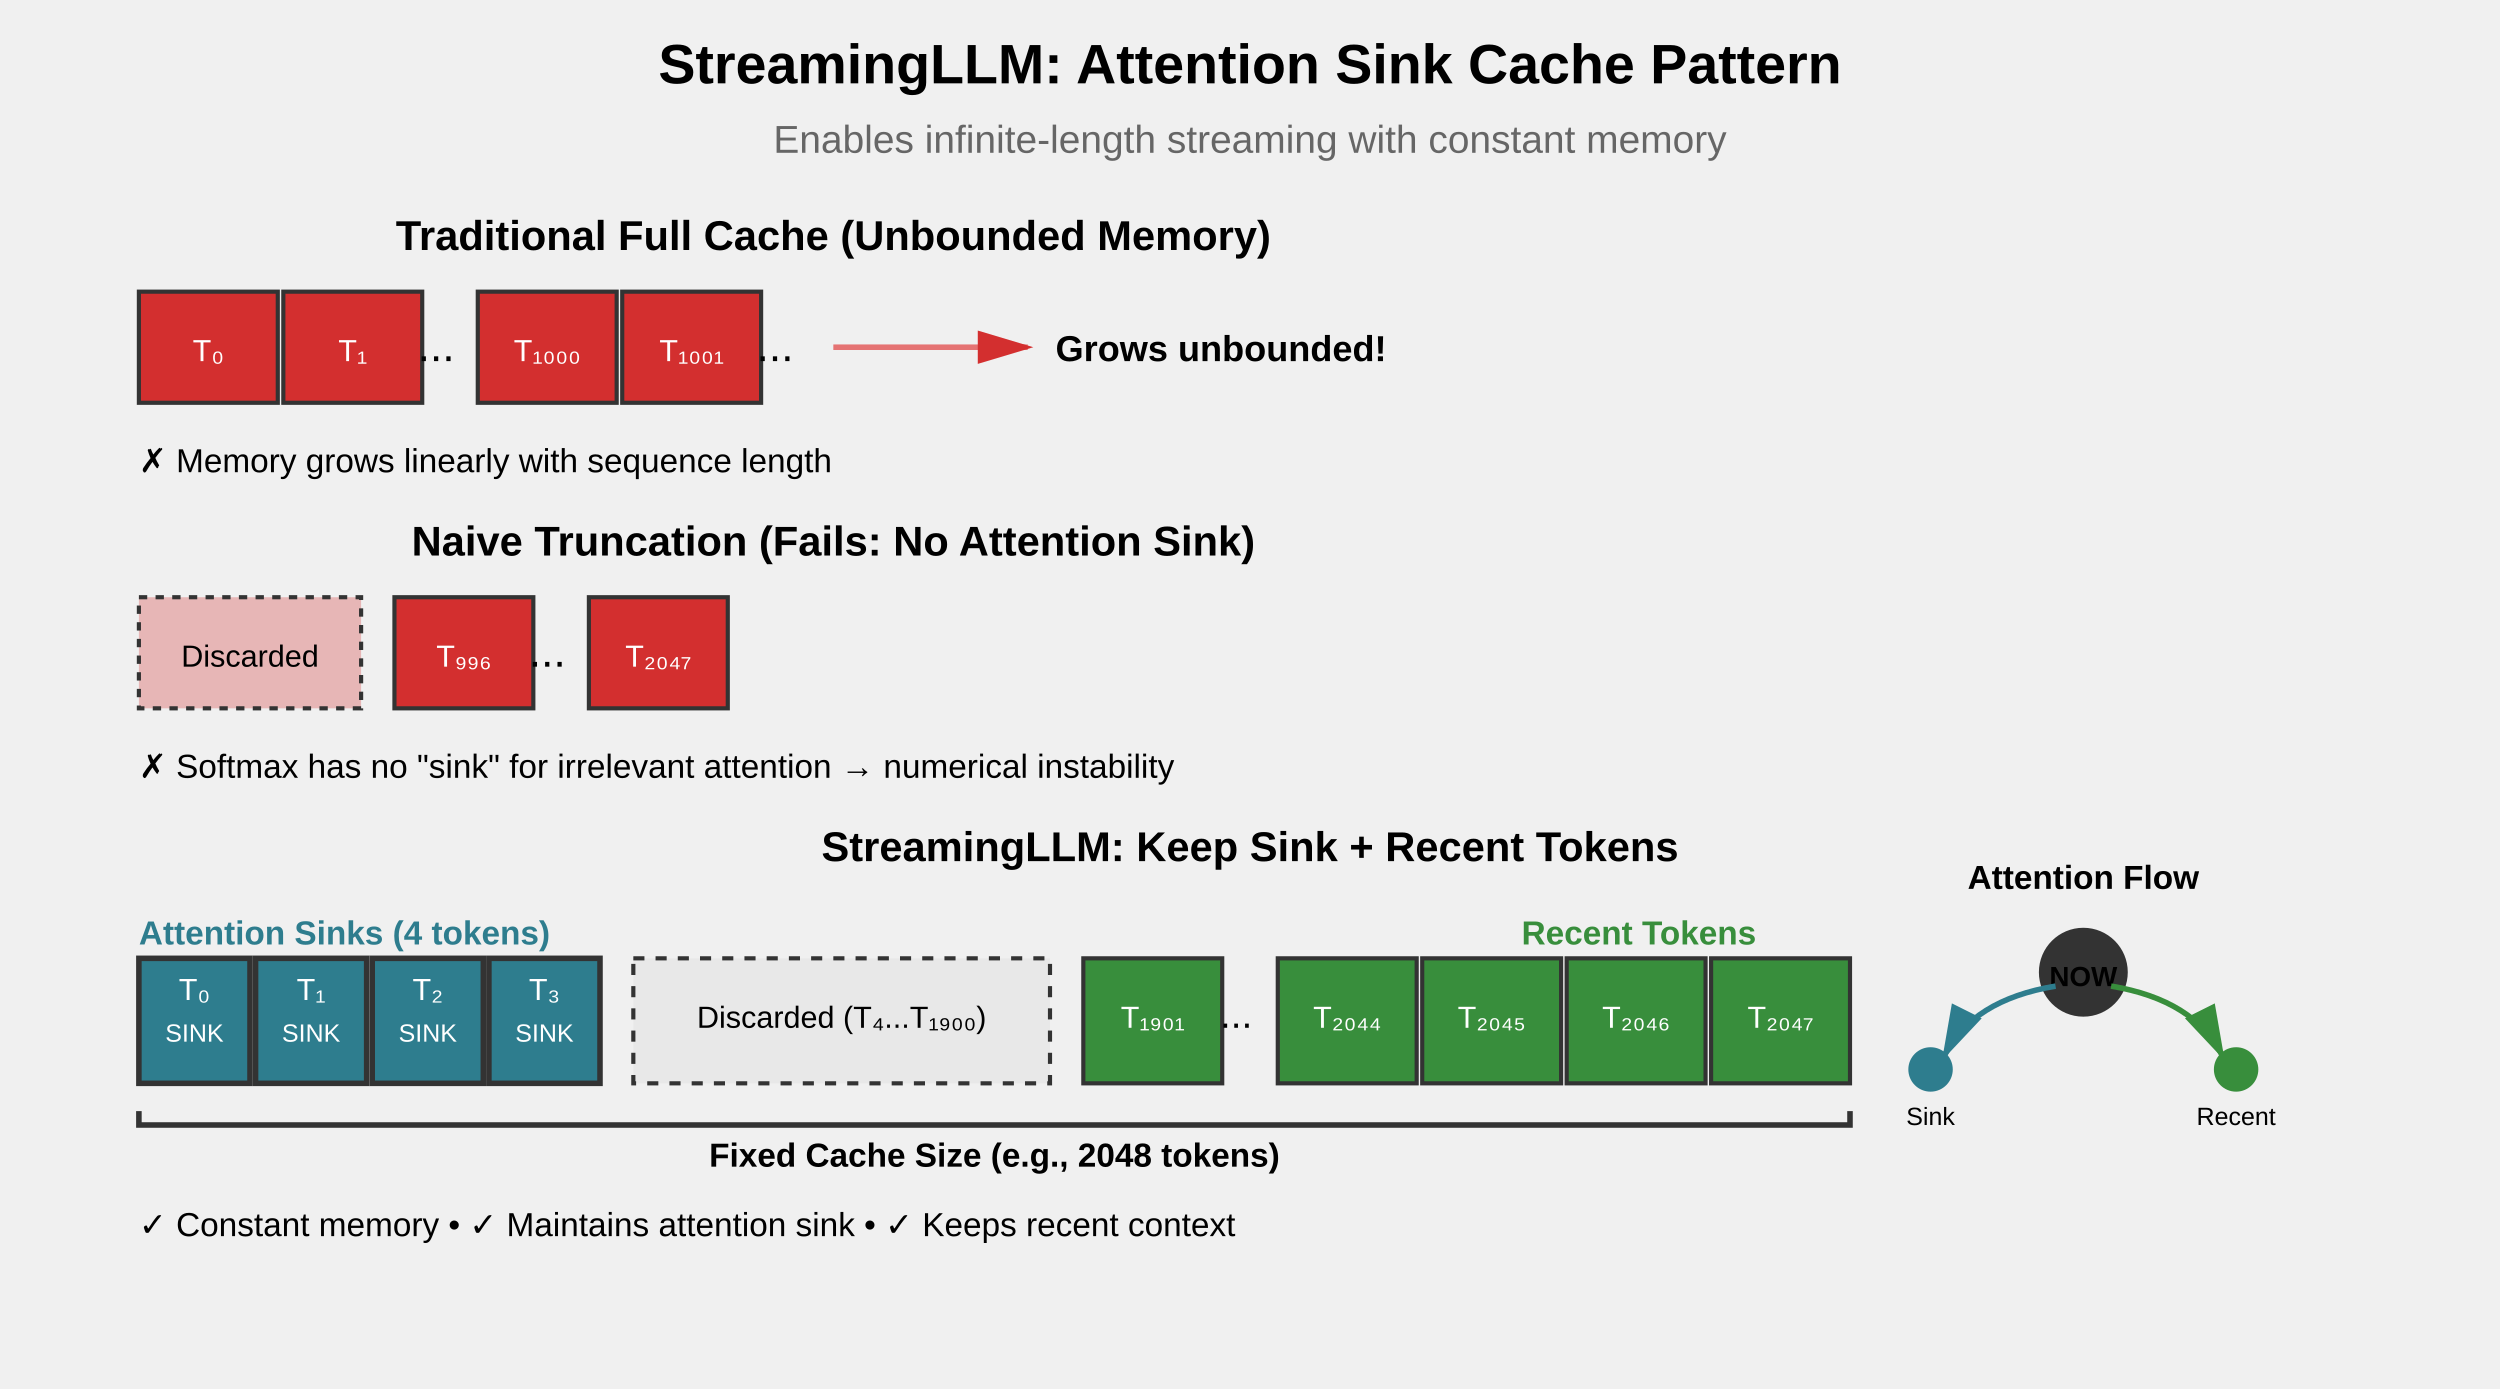
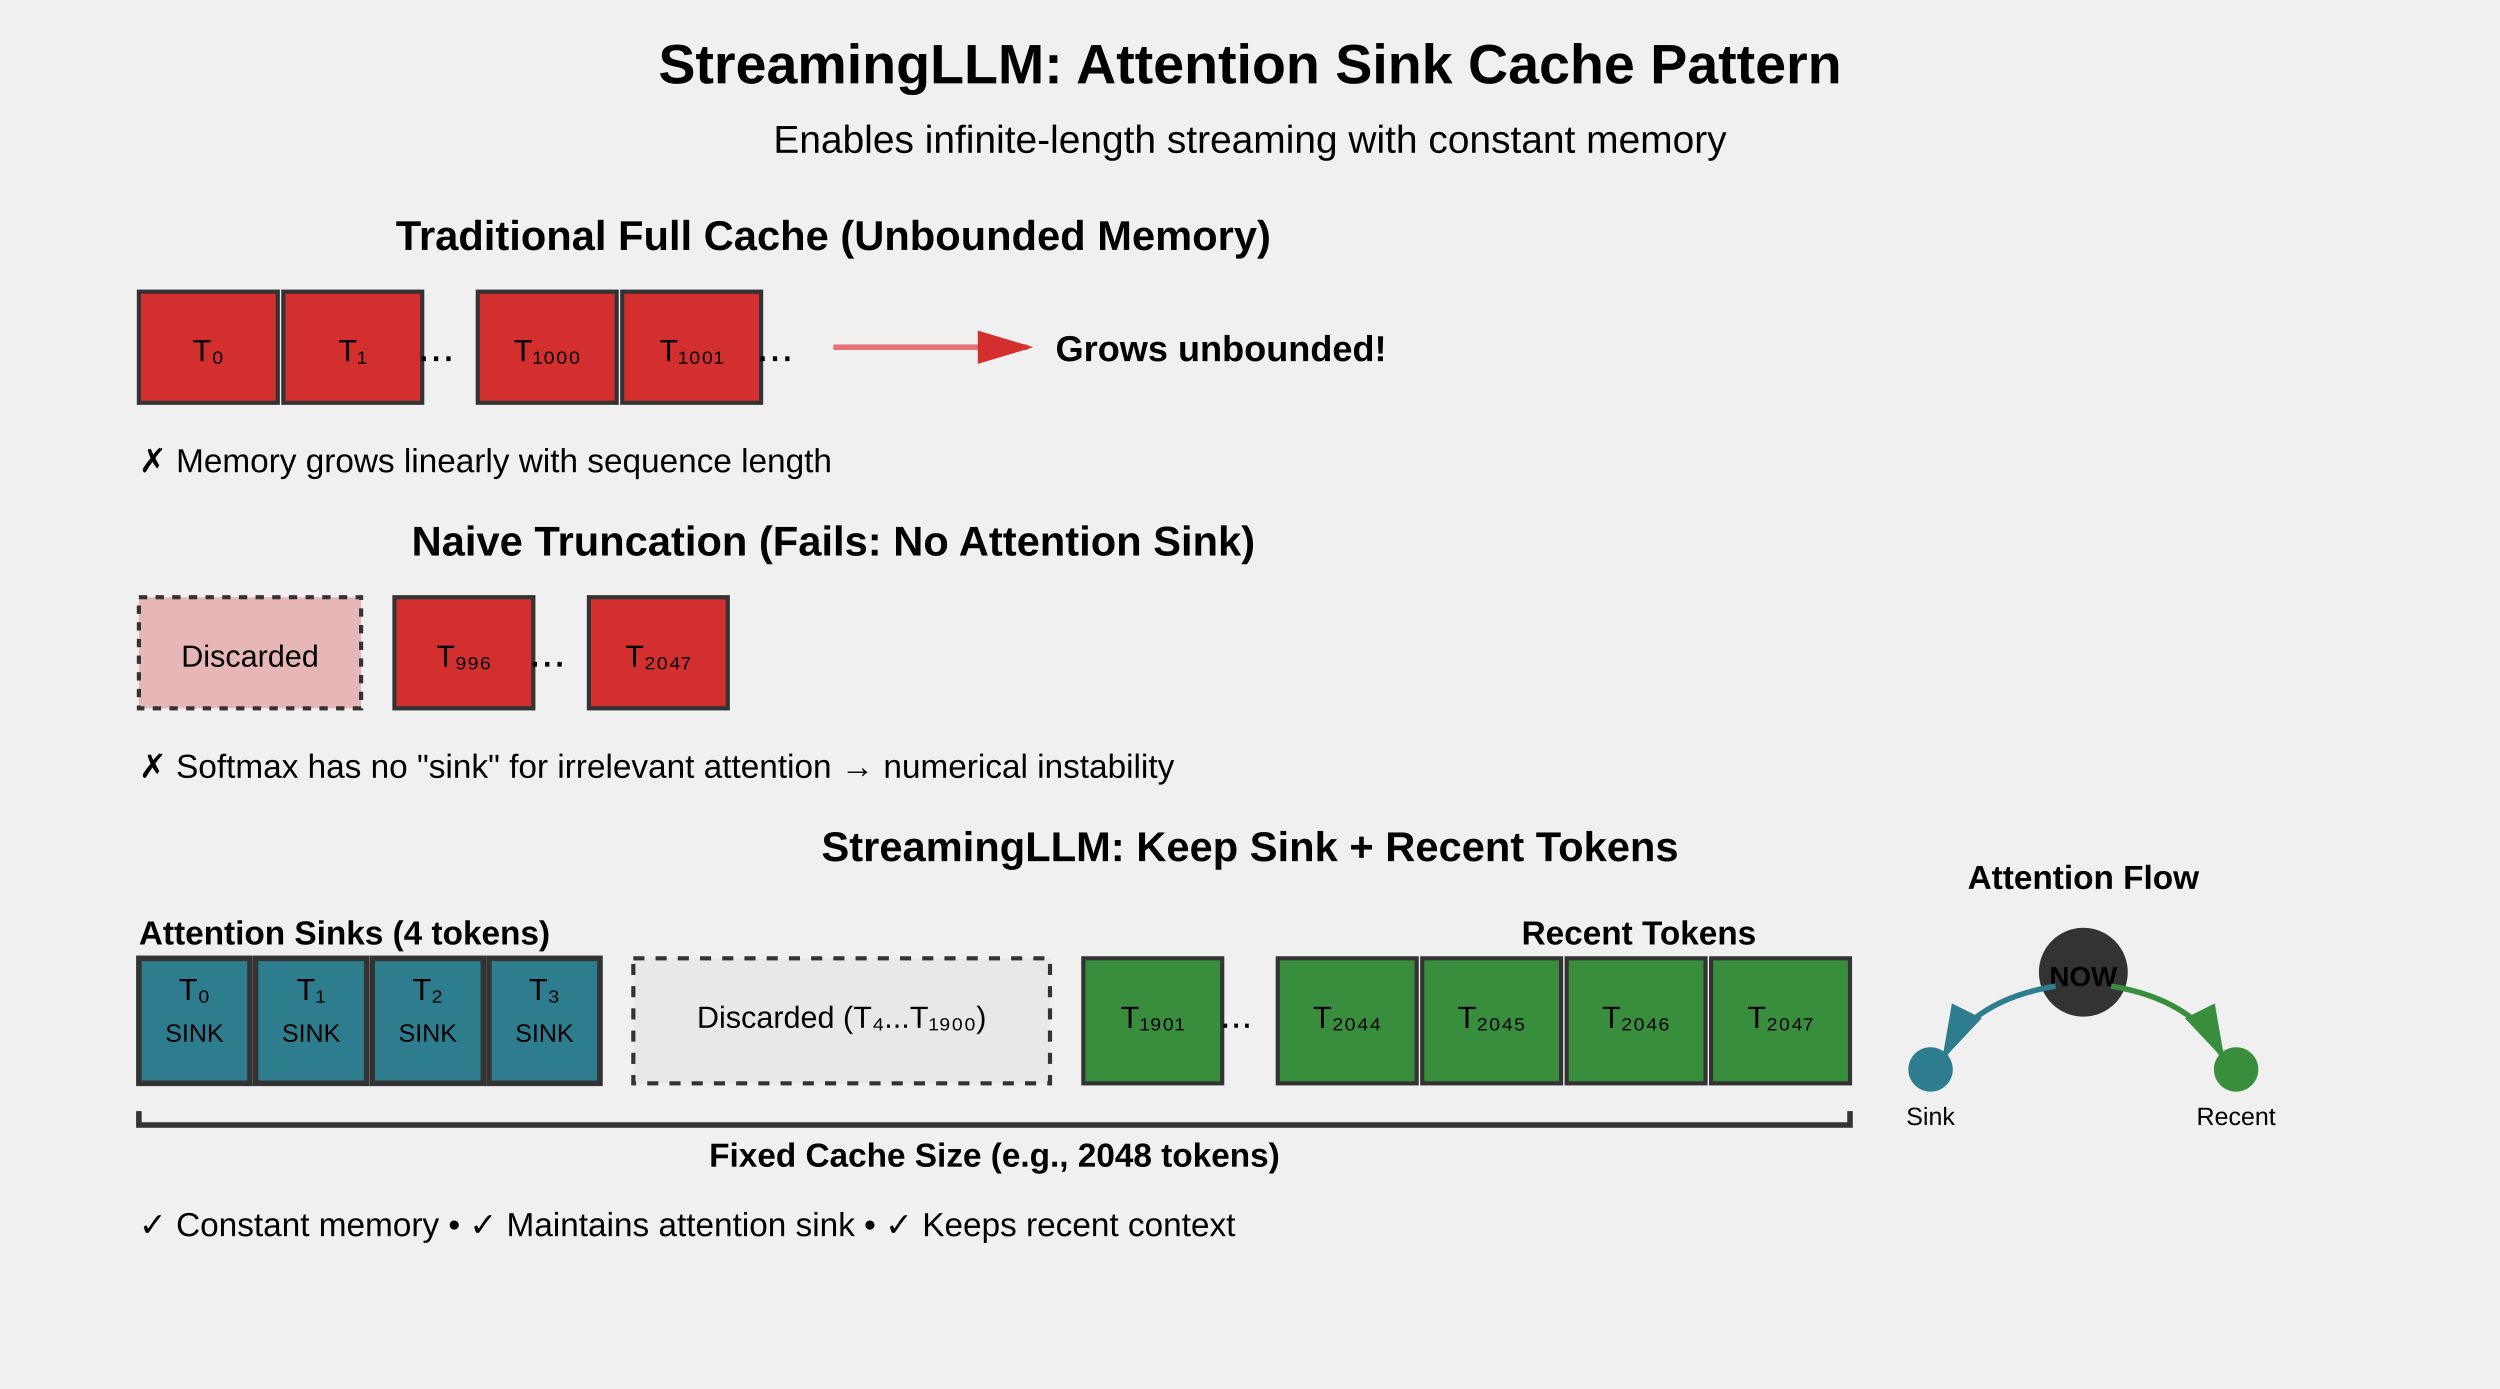
<svg xmlns="http://www.w3.org/2000/svg" viewBox="0 0 900 500">
  <style>
    /* Light mode (default) */
    text { fill: #000000; }
    .axis-text { fill: #000000; }
    .label-text { fill: #666666; }
    line[stroke="#333"] { stroke: #333333; }

    /* Dark mode */
    @media (prefers-color-scheme: dark) {
      text { fill: #ffffff; }
      .axis-text { fill: #ffffff; }
      .label-text { fill: #cccccc; }
      line[stroke="#333"] { stroke: #cccccc; }

      /* Override dark inline text colors */
      text[fill="#000"],
      text[fill="#000000"],
      text[fill="#333"],
      text[fill="#666"] {
        fill: #ffffff;
      }

      /* Keep white text white in dark mode (for colored backgrounds) */
      text[fill="#fff"],
      text[fill="#ffffff"],
      text[fill="white"] {
        fill: #ffffff;
      }

      /* Keep colored text readable in dark mode */
      text[fill="#E57373"] { fill: #ef5350; }
      text[fill="#81C784"] { fill: #66bb6a; }
      text[fill="#FFB74D"] { fill: #ffa726; }
      text[fill="#4A90A4"] { fill: #4fc3f7; }

      /* Darken colored backgrounds for contrast with white text */
      rect[fill="#2E7D8E"] { fill: #1d4f5c; }
      rect[fill="#388E3C"] { fill: #2c6b2f; }
      rect[fill="#D32F2F"] { fill: #8b1f1f; }
      circle[fill="#2E7D8E"] { fill: #1d4f5c; }
      circle[fill="#388E3C"] { fill: #2c6b2f; }
    }
  </style>
  <text x="450" y="30" font-family="Arial, sans-serif" font-size="20" font-weight="bold" fill="#333" text-anchor="middle">
    StreamingLLM: Attention Sink Cache Pattern
  </text>
-   <text x="450" y="55" font-family="Arial, sans-serif" font-size="14" style="fill: #666 !important;" text-anchor="middle">
+   <text x="450" y="55" font-family="Arial, sans-serif" font-size="14" text-anchor="middle">
    Enables infinite-length streaming with constant memory
  </text>
  <g transform="translate(50, 90)">
    <text x="250" y="0" font-family="Arial, sans-serif" font-size="15" font-weight="bold" fill="#333" text-anchor="middle">
      Traditional Full Cache (Unbounded Memory)
    </text>
    <rect x="0" y="15" width="50" height="40" fill="#D32F2F" stroke="#333" stroke-width="1.5" />
-     <text x="25" y="40" font-family="Arial, sans-serif" font-size="11" style="fill: #fff !important;" text-anchor="middle">T₀</text>
+     <text x="25" y="40" font-family="Arial, sans-serif" font-size="11" text-anchor="middle">T₀</text>
    <rect x="52" y="15" width="50" height="40" fill="#D32F2F" stroke="#333" stroke-width="1.5" />
-     <text x="77" y="40" font-family="Arial, sans-serif" font-size="11" style="fill: #fff !important;" text-anchor="middle">T₁</text>
+     <text x="77" y="40" font-family="Arial, sans-serif" font-size="11" text-anchor="middle">T₁</text>
    <text x="107" y="40" font-family="Arial, sans-serif" font-size="16" fill="#333" text-anchor="middle">...</text>
    <rect x="122" y="15" width="50" height="40" fill="#D32F2F" stroke="#333" stroke-width="1.5" />
-     <text x="147" y="40" font-family="Arial, sans-serif" font-size="11" style="fill: #fff !important;" text-anchor="middle">T₁₀₀₀</text>
+     <text x="147" y="40" font-family="Arial, sans-serif" font-size="11" text-anchor="middle">T₁₀₀₀</text>
    <rect x="174" y="15" width="50" height="40" fill="#D32F2F" stroke="#333" stroke-width="1.5" />
-     <text x="199" y="40" font-family="Arial, sans-serif" font-size="11" style="fill: #fff !important;" text-anchor="middle">T₁₀₀₁</text>
+     <text x="199" y="40" font-family="Arial, sans-serif" font-size="11" text-anchor="middle">T₁₀₀₁</text>
    <text x="229" y="40" font-family="Arial, sans-serif" font-size="16" fill="#333" text-anchor="middle">...</text>
    <path d="M 250 35 L 320 35" fill="none" stroke="#E57373" stroke-width="2" marker-end="url(#arrowhead-red)" />
    <text x="330" y="40" font-family="Arial, sans-serif" font-size="13" fill="#E57373" font-weight="bold">Grows unbounded!</text>
    <text x="0" y="80" font-family="Arial, sans-serif" font-size="12" fill="#666">
      ✗ Memory grows linearly with sequence length
    </text>
  </g>
  <g transform="translate(50, 200)">
    <text x="250" y="0" font-family="Arial, sans-serif" font-size="15" font-weight="bold" fill="#333" text-anchor="middle">
      Naive Truncation (Fails: No Attention Sink)
    </text>
    <rect x="0" y="15" width="80" height="40" fill="#D32F2F" fill-opacity="0.3" stroke="#333" stroke-width="1.5" stroke-dasharray="3,3" />
    <text x="40" y="40" font-family="Arial, sans-serif" font-size="11" fill="#000" text-anchor="middle">Discarded</text>
    <rect x="92" y="15" width="50" height="40" fill="#D32F2F" stroke="#333" stroke-width="1.5" />
-     <text x="117" y="40" font-family="Arial, sans-serif" font-size="11" style="fill: #fff !important;" text-anchor="middle">T₉₉₆</text>
+     <text x="117" y="40" font-family="Arial, sans-serif" font-size="11" text-anchor="middle">T₉₉₆</text>
    <text x="147" y="40" font-family="Arial, sans-serif" font-size="16" fill="#333" text-anchor="middle">...</text>
    <rect x="162" y="15" width="50" height="40" fill="#D32F2F" stroke="#333" stroke-width="1.5" />
-     <text x="187" y="40" font-family="Arial, sans-serif" font-size="11" style="fill: #fff !important;" text-anchor="middle">T₂₀₄₇</text>
+     <text x="187" y="40" font-family="Arial, sans-serif" font-size="11" text-anchor="middle">T₂₀₄₇</text>
    <text x="0" y="80" font-family="Arial, sans-serif" font-size="12" fill="#666">
      ✗ Softmax has no "sink" for irrelevant attention → numerical instability
    </text>
  </g>
  <g transform="translate(50, 310)">
    <text x="400" y="0" font-family="Arial, sans-serif" font-size="15" font-weight="bold" fill="#333" text-anchor="middle">
      StreamingLLM: Keep Sink + Recent Tokens
    </text>
-     <text x="0" y="30" font-family="Arial, sans-serif" font-size="12" font-weight="bold" style="fill: #2E7D8E !important;">
+     <text x="0" y="30" font-family="Arial, sans-serif" font-size="12" font-weight="bold">
      Attention Sinks (4 tokens)
    </text>
    <rect x="0" y="35" width="40" height="45" fill="#2E7D8E" stroke="#333" stroke-width="2" />
-     <text x="20" y="50" font-family="Arial, sans-serif" font-size="11" style="fill: #fff !important;" text-anchor="middle">T₀</text>
-     <text x="20" y="65" font-family="Arial, sans-serif" font-size="9" style="fill: #fff !important;" text-anchor="middle">SINK</text>
+     <text x="20" y="50" font-family="Arial, sans-serif" font-size="11" text-anchor="middle">T₀</text>
+     <text x="20" y="65" font-family="Arial, sans-serif" font-size="9" text-anchor="middle">SINK</text>
    <rect x="42" y="35" width="40" height="45" fill="#2E7D8E" stroke="#333" stroke-width="2" />
-     <text x="62" y="50" font-family="Arial, sans-serif" font-size="11" style="fill: #fff !important;" text-anchor="middle">T₁</text>
-     <text x="62" y="65" font-family="Arial, sans-serif" font-size="9" style="fill: #fff !important;" text-anchor="middle">SINK</text>
+     <text x="62" y="50" font-family="Arial, sans-serif" font-size="11" text-anchor="middle">T₁</text>
+     <text x="62" y="65" font-family="Arial, sans-serif" font-size="9" text-anchor="middle">SINK</text>
    <rect x="84" y="35" width="40" height="45" fill="#2E7D8E" stroke="#333" stroke-width="2" />
-     <text x="104" y="50" font-family="Arial, sans-serif" font-size="11" style="fill: #fff !important;" text-anchor="middle">T₂</text>
-     <text x="104" y="65" font-family="Arial, sans-serif" font-size="9" style="fill: #fff !important;" text-anchor="middle">SINK</text>
+     <text x="104" y="50" font-family="Arial, sans-serif" font-size="11" text-anchor="middle">T₂</text>
+     <text x="104" y="65" font-family="Arial, sans-serif" font-size="9" text-anchor="middle">SINK</text>
    <rect x="126" y="35" width="40" height="45" fill="#2E7D8E" stroke="#333" stroke-width="2" />
-     <text x="146" y="50" font-family="Arial, sans-serif" font-size="11" style="fill: #fff !important;" text-anchor="middle">T₃</text>
-     <text x="146" y="65" font-family="Arial, sans-serif" font-size="9" style="fill: #fff !important;" text-anchor="middle">SINK</text>
+     <text x="146" y="50" font-family="Arial, sans-serif" font-size="11" text-anchor="middle">T₃</text>
+     <text x="146" y="65" font-family="Arial, sans-serif" font-size="9" text-anchor="middle">SINK</text>
    <rect x="178" y="35" width="150" height="45" fill="#E8E8E8" stroke="#333" stroke-width="1.5" stroke-dasharray="4,4" />
    <text x="253" y="60" font-family="Arial, sans-serif" font-size="11" fill="#666" text-anchor="middle">
      Discarded (T₄...T₁₉₀₀)
    </text>
-     <text x="540" y="30" font-family="Arial, sans-serif" font-size="12" font-weight="bold" style="fill: #388E3C !important;" text-anchor="middle">
+     <text x="540" y="30" font-family="Arial, sans-serif" font-size="12" font-weight="bold" text-anchor="middle">
      Recent Tokens
    </text>
    <rect x="340" y="35" width="50" height="45" fill="#388E3C" stroke="#333" stroke-width="1.5" />
-     <text x="365" y="60" font-family="Arial, sans-serif" font-size="11" style="fill: #fff !important;" text-anchor="middle">T₁₉₀₁</text>
+     <text x="365" y="60" font-family="Arial, sans-serif" font-size="11" text-anchor="middle">T₁₉₀₁</text>
    <text x="395" y="60" font-family="Arial, sans-serif" font-size="14" fill="#333" text-anchor="middle">...</text>
    <rect x="410" y="35" width="50" height="45" fill="#388E3C" stroke="#333" stroke-width="1.5" />
-     <text x="435" y="60" font-family="Arial, sans-serif" font-size="11" style="fill: #fff !important;" text-anchor="middle">T₂₀₄₄</text>
+     <text x="435" y="60" font-family="Arial, sans-serif" font-size="11" text-anchor="middle">T₂₀₄₄</text>
    <rect x="462" y="35" width="50" height="45" fill="#388E3C" stroke="#333" stroke-width="1.5" />
-     <text x="487" y="60" font-family="Arial, sans-serif" font-size="11" style="fill: #fff !important;" text-anchor="middle">T₂₀₄₅</text>
+     <text x="487" y="60" font-family="Arial, sans-serif" font-size="11" text-anchor="middle">T₂₀₄₅</text>
    <rect x="514" y="35" width="50" height="45" fill="#388E3C" stroke="#333" stroke-width="1.5" />
-     <text x="539" y="60" font-family="Arial, sans-serif" font-size="11" style="fill: #fff !important;" text-anchor="middle">T₂₀₄₆</text>
+     <text x="539" y="60" font-family="Arial, sans-serif" font-size="11" text-anchor="middle">T₂₀₄₆</text>
    <rect x="566" y="35" width="50" height="45" fill="#388E3C" stroke="#333" stroke-width="1.5" />
-     <text x="591" y="60" font-family="Arial, sans-serif" font-size="11" style="fill: #fff !important;" text-anchor="middle">T₂₀₄₇</text>
+     <text x="591" y="60" font-family="Arial, sans-serif" font-size="11" text-anchor="middle">T₂₀₄₇</text>
    <path d="M 0 90 L 0 95 L 616 95 L 616 90" stroke="#333" stroke-width="2" fill="none" />
    <text x="308" y="110" font-family="Arial, sans-serif" font-size="12" fill="#333" text-anchor="middle" font-weight="bold">
      Fixed Cache Size (e.g., 2048 tokens)
    </text>
    <text x="0" y="135" font-family="Arial, sans-serif" font-size="12" fill="#666">
      ✓ Constant memory • ✓ Maintains attention sink • ✓ Keeps recent context
    </text>
  </g>
  <g transform="translate(680, 310)">
    <text x="70" y="10" font-family="Arial, sans-serif" font-size="12" font-weight="bold" fill="#333" text-anchor="middle">
      Attention Flow
    </text>
    <circle cx="70" cy="40" r="15" fill="#333" stroke="#333" stroke-width="2" />
    <text x="70" y="45" font-family="Arial, sans-serif" font-size="10" fill="#fff" text-anchor="middle" font-weight="bold">NOW</text>
    <path d="M 60 45 Q 30 50, 20 70" stroke="#2E7D8E" stroke-width="2" fill="none" marker-end="url(#arrowhead-blue)" />
    <circle cx="15" cy="75" r="8" fill="#2E7D8E" />
    <text x="15" y="95" font-family="Arial, sans-serif" font-size="9" fill="#2E7D8E" text-anchor="middle">Sink</text>
    <path d="M 80 45 Q 110 50, 120 70" stroke="#388E3C" stroke-width="2" fill="none" marker-end="url(#arrowhead-green)" />
    <circle cx="125" cy="75" r="8" fill="#388E3C" />
    <text x="125" y="95" font-family="Arial, sans-serif" font-size="9" fill="#388E3C" text-anchor="middle">Recent</text>
  </g>
  <defs>
    <marker id="arrowhead-red" markerWidth="10" markerHeight="10" refX="9" refY="3" orient="auto">
      <polygon points="0 0, 10 3, 0 6" fill="#D32F2F" />
    </marker>
    <marker id="arrowhead-blue" markerWidth="10" markerHeight="10" refX="9" refY="3" orient="auto">
      <polygon points="0 0, 10 3, 0 6" fill="#2E7D8E" />
    </marker>
    <marker id="arrowhead-green" markerWidth="10" markerHeight="10" refX="9" refY="3" orient="auto">
      <polygon points="0 0, 10 3, 0 6" fill="#388E3C" />
    </marker>
  </defs>
</svg>
